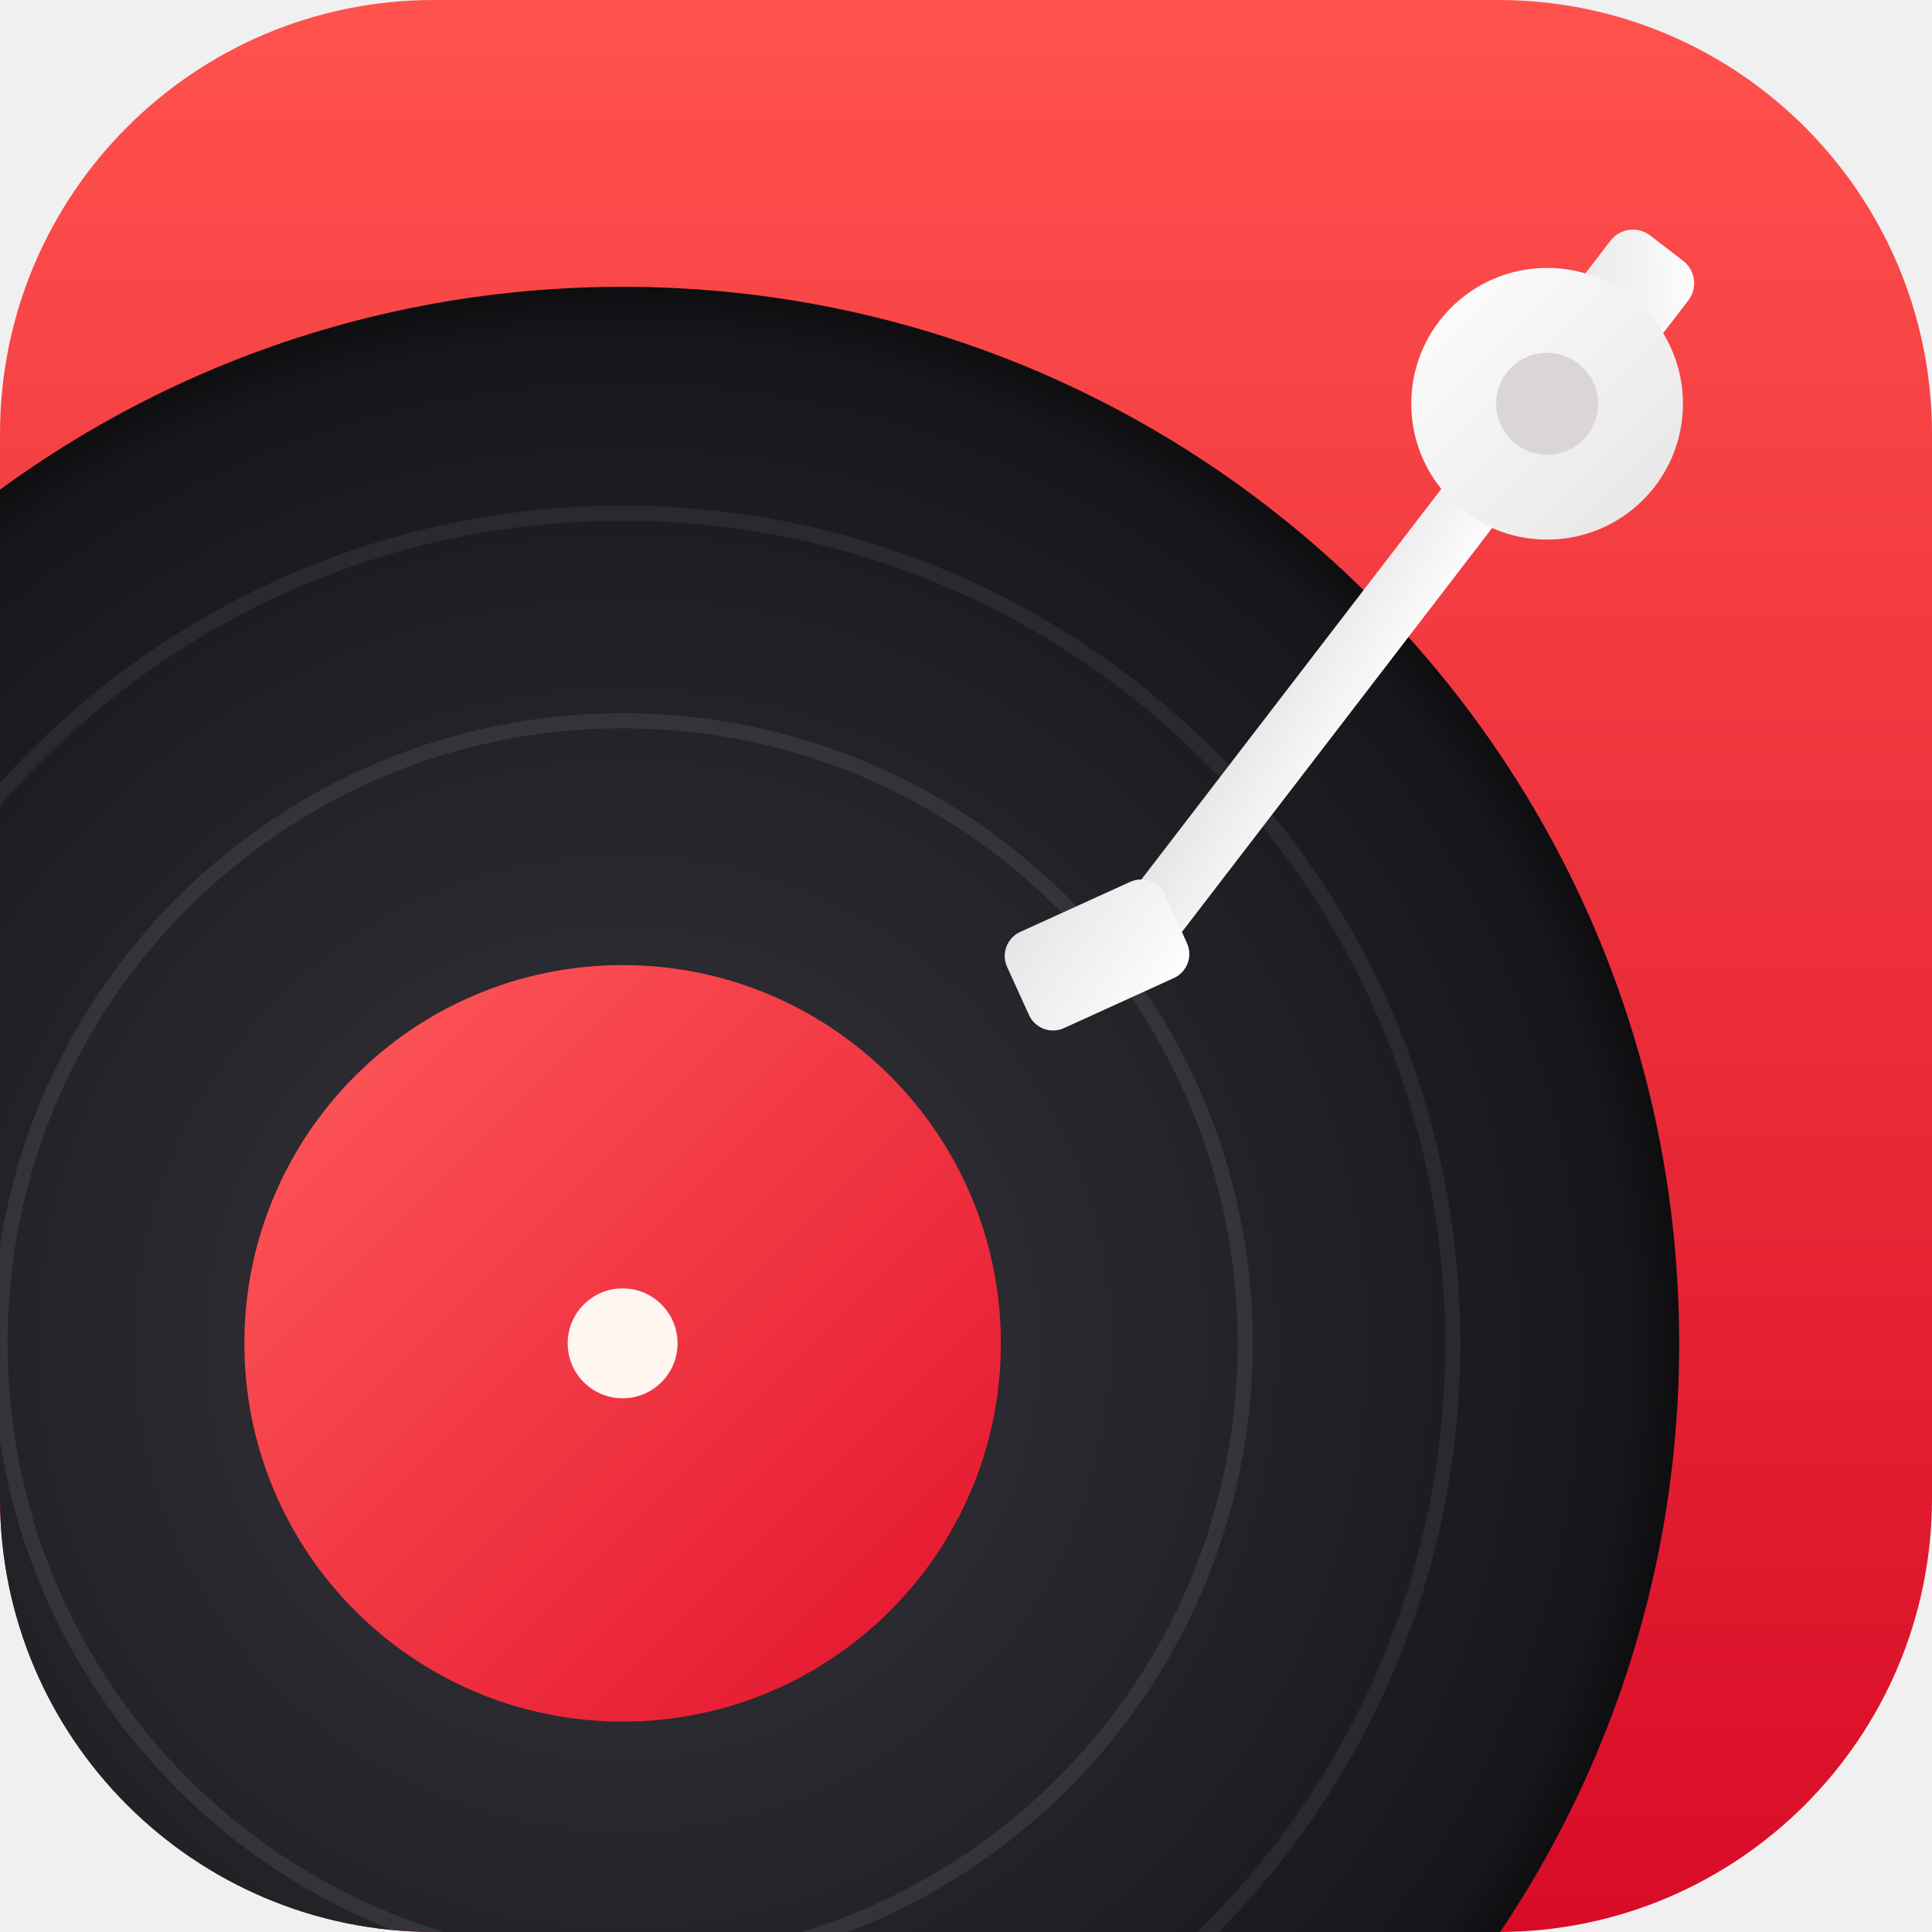
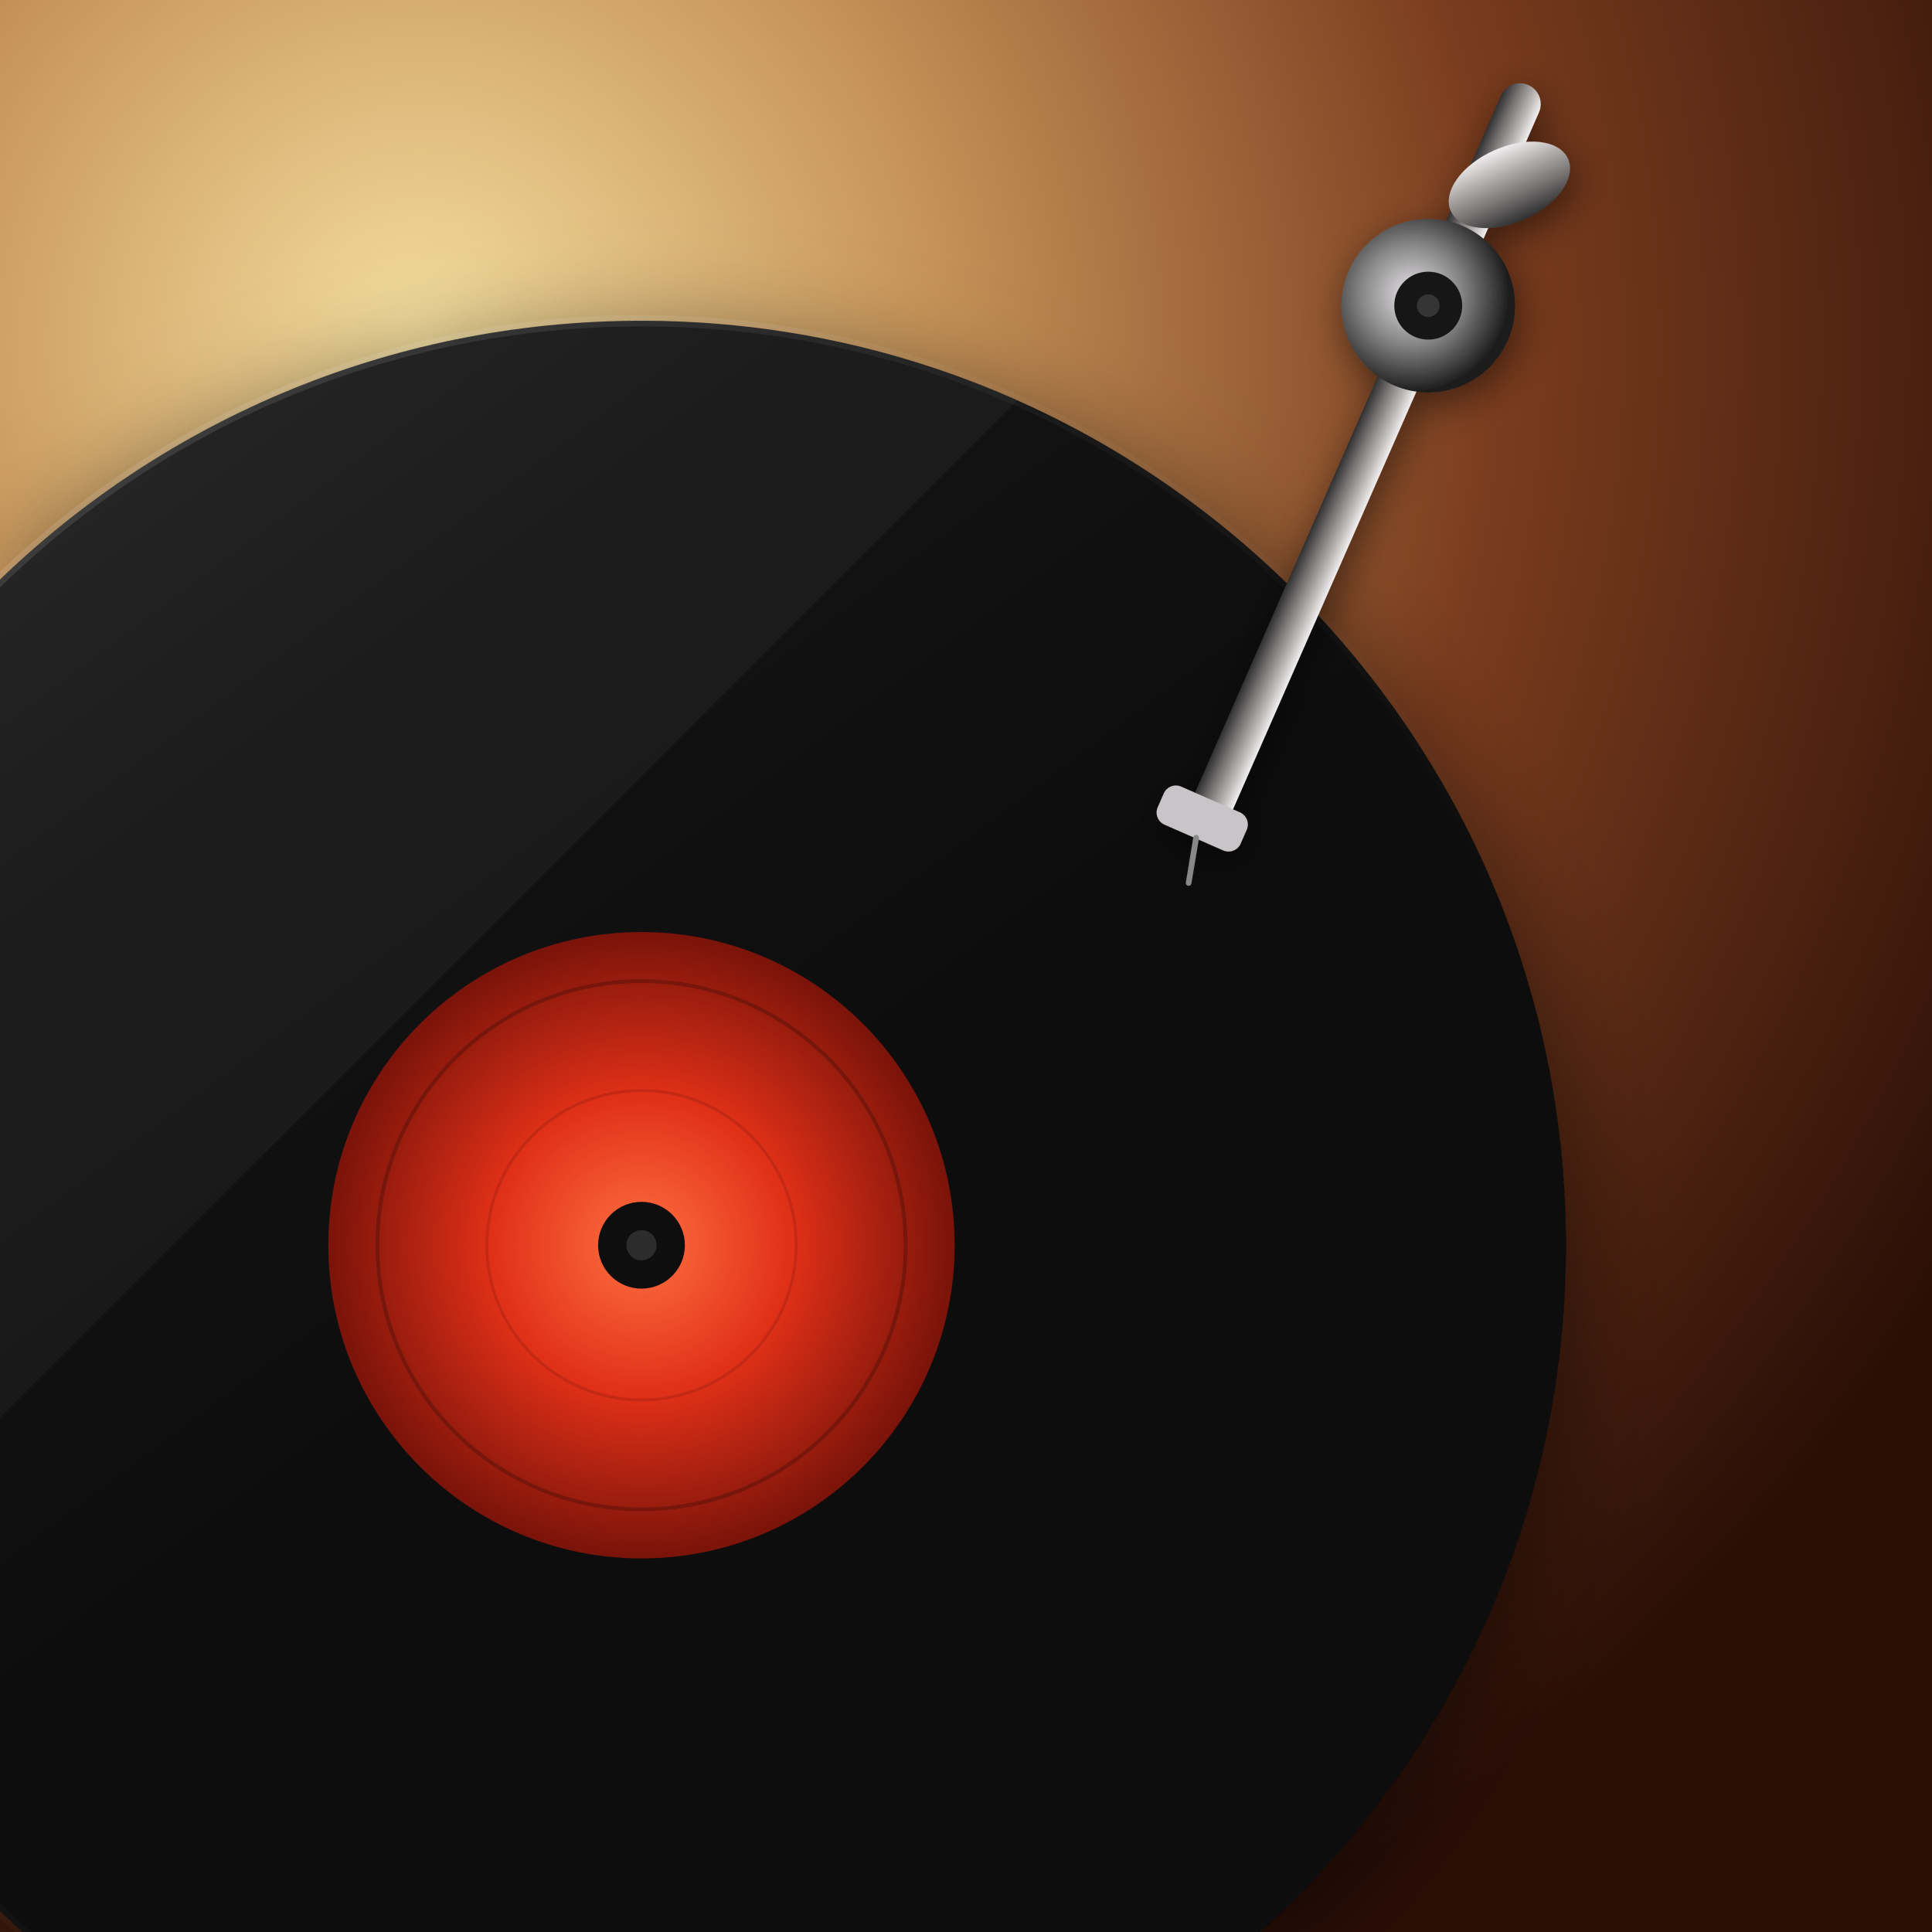
<svg xmlns="http://www.w3.org/2000/svg" viewBox="0 0 1024 1024">
  <defs>
-     <linearGradient id="c" x1="0" x2="0" y1="0" y2="1">
-       <stop offset="0" stop-color="#FF524D" />
-       <stop offset="1" stop-color="#D80B27" />
+     <radialGradient id="bg" cx="22%" cy="18%" r="92%">
+       <stop offset="0" stop-color="#f5dfa0" />
+       <stop offset=".28" stop-color="#c8955a" />
+       <stop offset=".6" stop-color="#7a3c1e" />
+       <stop offset="1" stop-color="#2a0e06" />
+     </radialGradient>
+     <linearGradient id="disc" x1="0" y1="0" x2="1" y2="1">
+       <stop offset="0" stop-color="#1c1c1c" />
+       <stop offset=".5" stop-color="#0e0e0e" />
+       <stop offset="1" stop-color="#080808" />
    </linearGradient>
-     <radialGradient id="d" cx="330" cy="712" r="560" gradientUnits="userSpaceOnUse">
-       <stop offset=".35" stop-color="#2A2A30" />
-       <stop offset=".95" stop-color="#17171B" />
-       <stop offset="1" stop-color="#0E0E11" />
+     <linearGradient id="gloss" x1="0" y1="0" x2=".6" y2=".8">
+       <stop offset="0" stop-color="#fff" stop-opacity=".10" />
+       <stop offset=".35" stop-color="#fff" stop-opacity=".03" />
+       <stop offset=".7" stop-color="#fff" stop-opacity="0" />
+     </linearGradient>
+     <radialGradient id="lbl" cx="340" cy="660" r="176" gradientUnits="userSpaceOnUse">
+       <stop offset="0" stop-color="#ff7040" />
+       <stop offset=".45" stop-color="#e03018" />
+       <stop offset="1" stop-color="#6e1008" />
    </radialGradient>
-     <linearGradient id="m" x1="0" x2="1" y1="0" y2="1">
-       <stop offset="0" stop-color="#FF5B5B" />
-       <stop offset="1" stop-color="#E3122C" />
+     <linearGradient id="arm" x1="0" y1="0" x2="0" y2="1">
+       <stop offset="0" stop-color="#f0eeee" />
+       <stop offset=".3" stop-color="#b8b4b4" />
+       <stop offset=".65" stop-color="#787474" />
+       <stop offset="1" stop-color="#303030" />
    </linearGradient>
-     <linearGradient id="a" x1="0" x2="1" y1="0" y2="1">
-       <stop offset="0" stop-color="#FFF" />
-       <stop offset="1" stop-color="#E6E3E5" />
+     <radialGradient id="piv" cx="748" cy="156" r="52" gradientUnits="userSpaceOnUse">
+       <stop offset="0" stop-color="#e8e4e8" />
+       <stop offset=".5" stop-color="#888" />
+       <stop offset="1" stop-color="#1c1c1c" />
+     </radialGradient>
+     <linearGradient id="rim" x1="0" y1="0" x2="1" y2="1">
+       <stop offset="0" stop-color="#fff" stop-opacity=".16" />
+       <stop offset=".35" stop-color="#fff" stop-opacity=".04" />
+       <stop offset=".65" stop-color="#fff" stop-opacity="0" />
    </linearGradient>
-     <clipPath id="s">
-       <rect width="1024" height="1024" rx="230" />
-     </clipPath>
+     <filter id="ds">
+       <feDropShadow dx="0" dy="12" stdDeviation="28" flood-color="#000" flood-opacity=".55" />
+     </filter>
+     <filter id="as">
+       <feDropShadow dx="2" dy="6" stdDeviation="10" flood-color="#000" flood-opacity=".5" />
+     </filter>
  </defs>
-   <g clip-path="url(#s)">
-     <rect width="1024" height="1024" fill="url(#c)" />
-     <circle cx="330" cy="712" r="560" fill="url(#d)" />
-     <circle cx="330" cy="712" r="330" fill="none" stroke="#fff" stroke-opacity=".08" stroke-width="8" />
-     <circle cx="330" cy="712" r="440" fill="none" stroke="#fff" stroke-opacity=".06" stroke-width="8" />
-     <circle cx="330" cy="712" r="200.48" fill="url(#m)" />
-     <circle cx="330" cy="712" r="29.12" fill="#FFF6F2" />
+   <rect width="1024" height="1024" fill="url(#bg)" />
+   <circle cx="340" cy="660" r="490" fill="url(#disc)" filter="url(#ds)" />
+   <circle cx="340" cy="660" r="490" fill="url(#gloss)" />
+   <circle cx="340" cy="660" r="490" fill="none" stroke="url(#rim)" stroke-width="6" />
+   <circle cx="340" cy="660" r="166" fill="url(#lbl)" />
+   <circle cx="340" cy="660" r="140" fill="none" stroke="rgba(0,0,0,.22)" stroke-width="2" />
+   <circle cx="340" cy="660" r="82" fill="none" stroke="rgba(0,0,0,.12)" stroke-width="1.5" />
+   <circle cx="340" cy="660" r="23" fill="#0e0e0e" />
+   <circle cx="340" cy="660" r="8" fill="#2c2c2c" />
+   <g filter="url(#as)">
+     <rect x="510" y="230" width="430" height="22" rx="11" transform="rotate(113.7 724 241)" fill="url(#arm)" />
+     <ellipse cx="800" cy="98" rx="34" ry="20" transform="rotate(-24 800 98)" fill="url(#arm)" />
+     <circle cx="757" cy="162" r="46" fill="url(#piv)" />
+     <circle cx="757" cy="162" r="18" fill="#161616" />
+     <circle cx="757" cy="162" r="6" fill="#363636" />
+     <rect x="-24" y="-9" width="48" height="22" rx="7" transform="translate(638 432) rotate(23.7)" fill="#c8c4c8" />
+     <line x1="634" y1="444" x2="630" y2="468" stroke="#888" stroke-width="3" stroke-linecap="round" />
  </g>
-   <g transform="rotate(127.52 820 214)">
-     <rect width="64" height="52" x="716" y="188" fill="url(#a)" rx="15" />
-     <rect width="355.83" height="34" x="820" y="197" fill="url(#a)" rx="17" />
-     <rect width="92" height="56" x="1153.83" y="186" fill="url(#a)" rx="14" transform="rotate(28 1175.83 214)" />
-   </g>
-   <circle cx="820" cy="214" r="72" fill="url(#a)" />
-   <circle cx="820" cy="214" r="27" fill="#D9D5D8" />
</svg>
